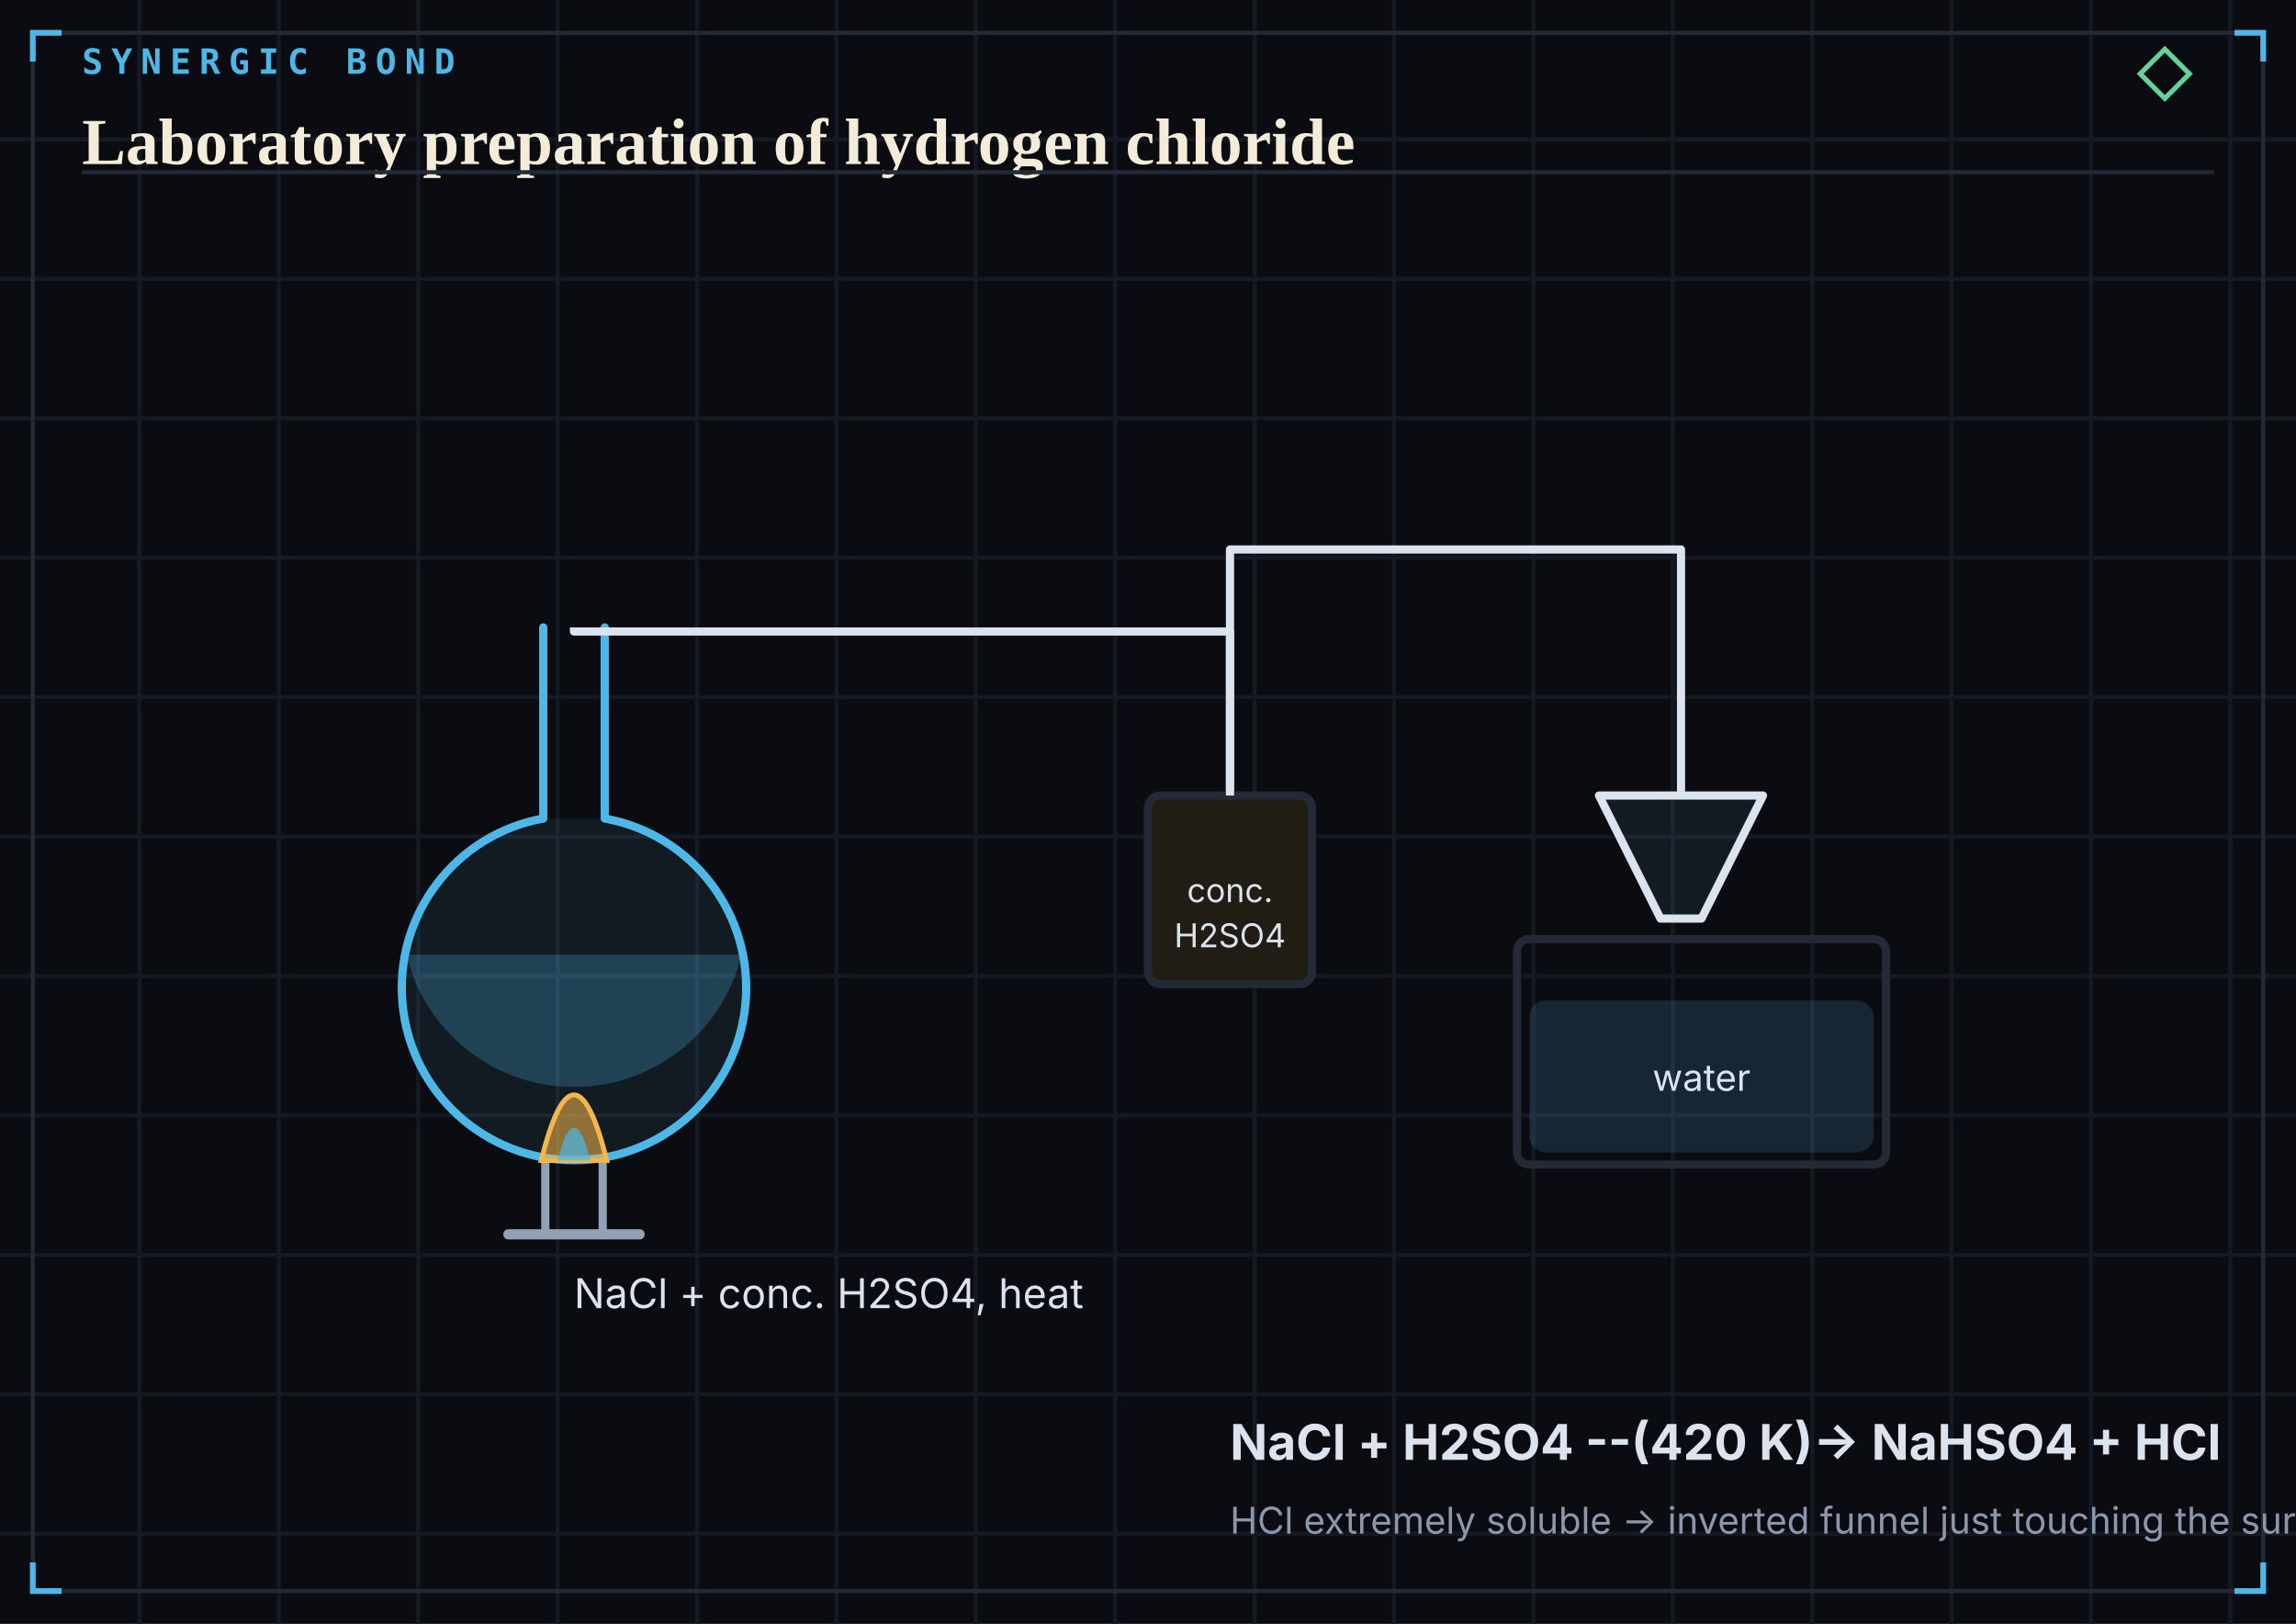
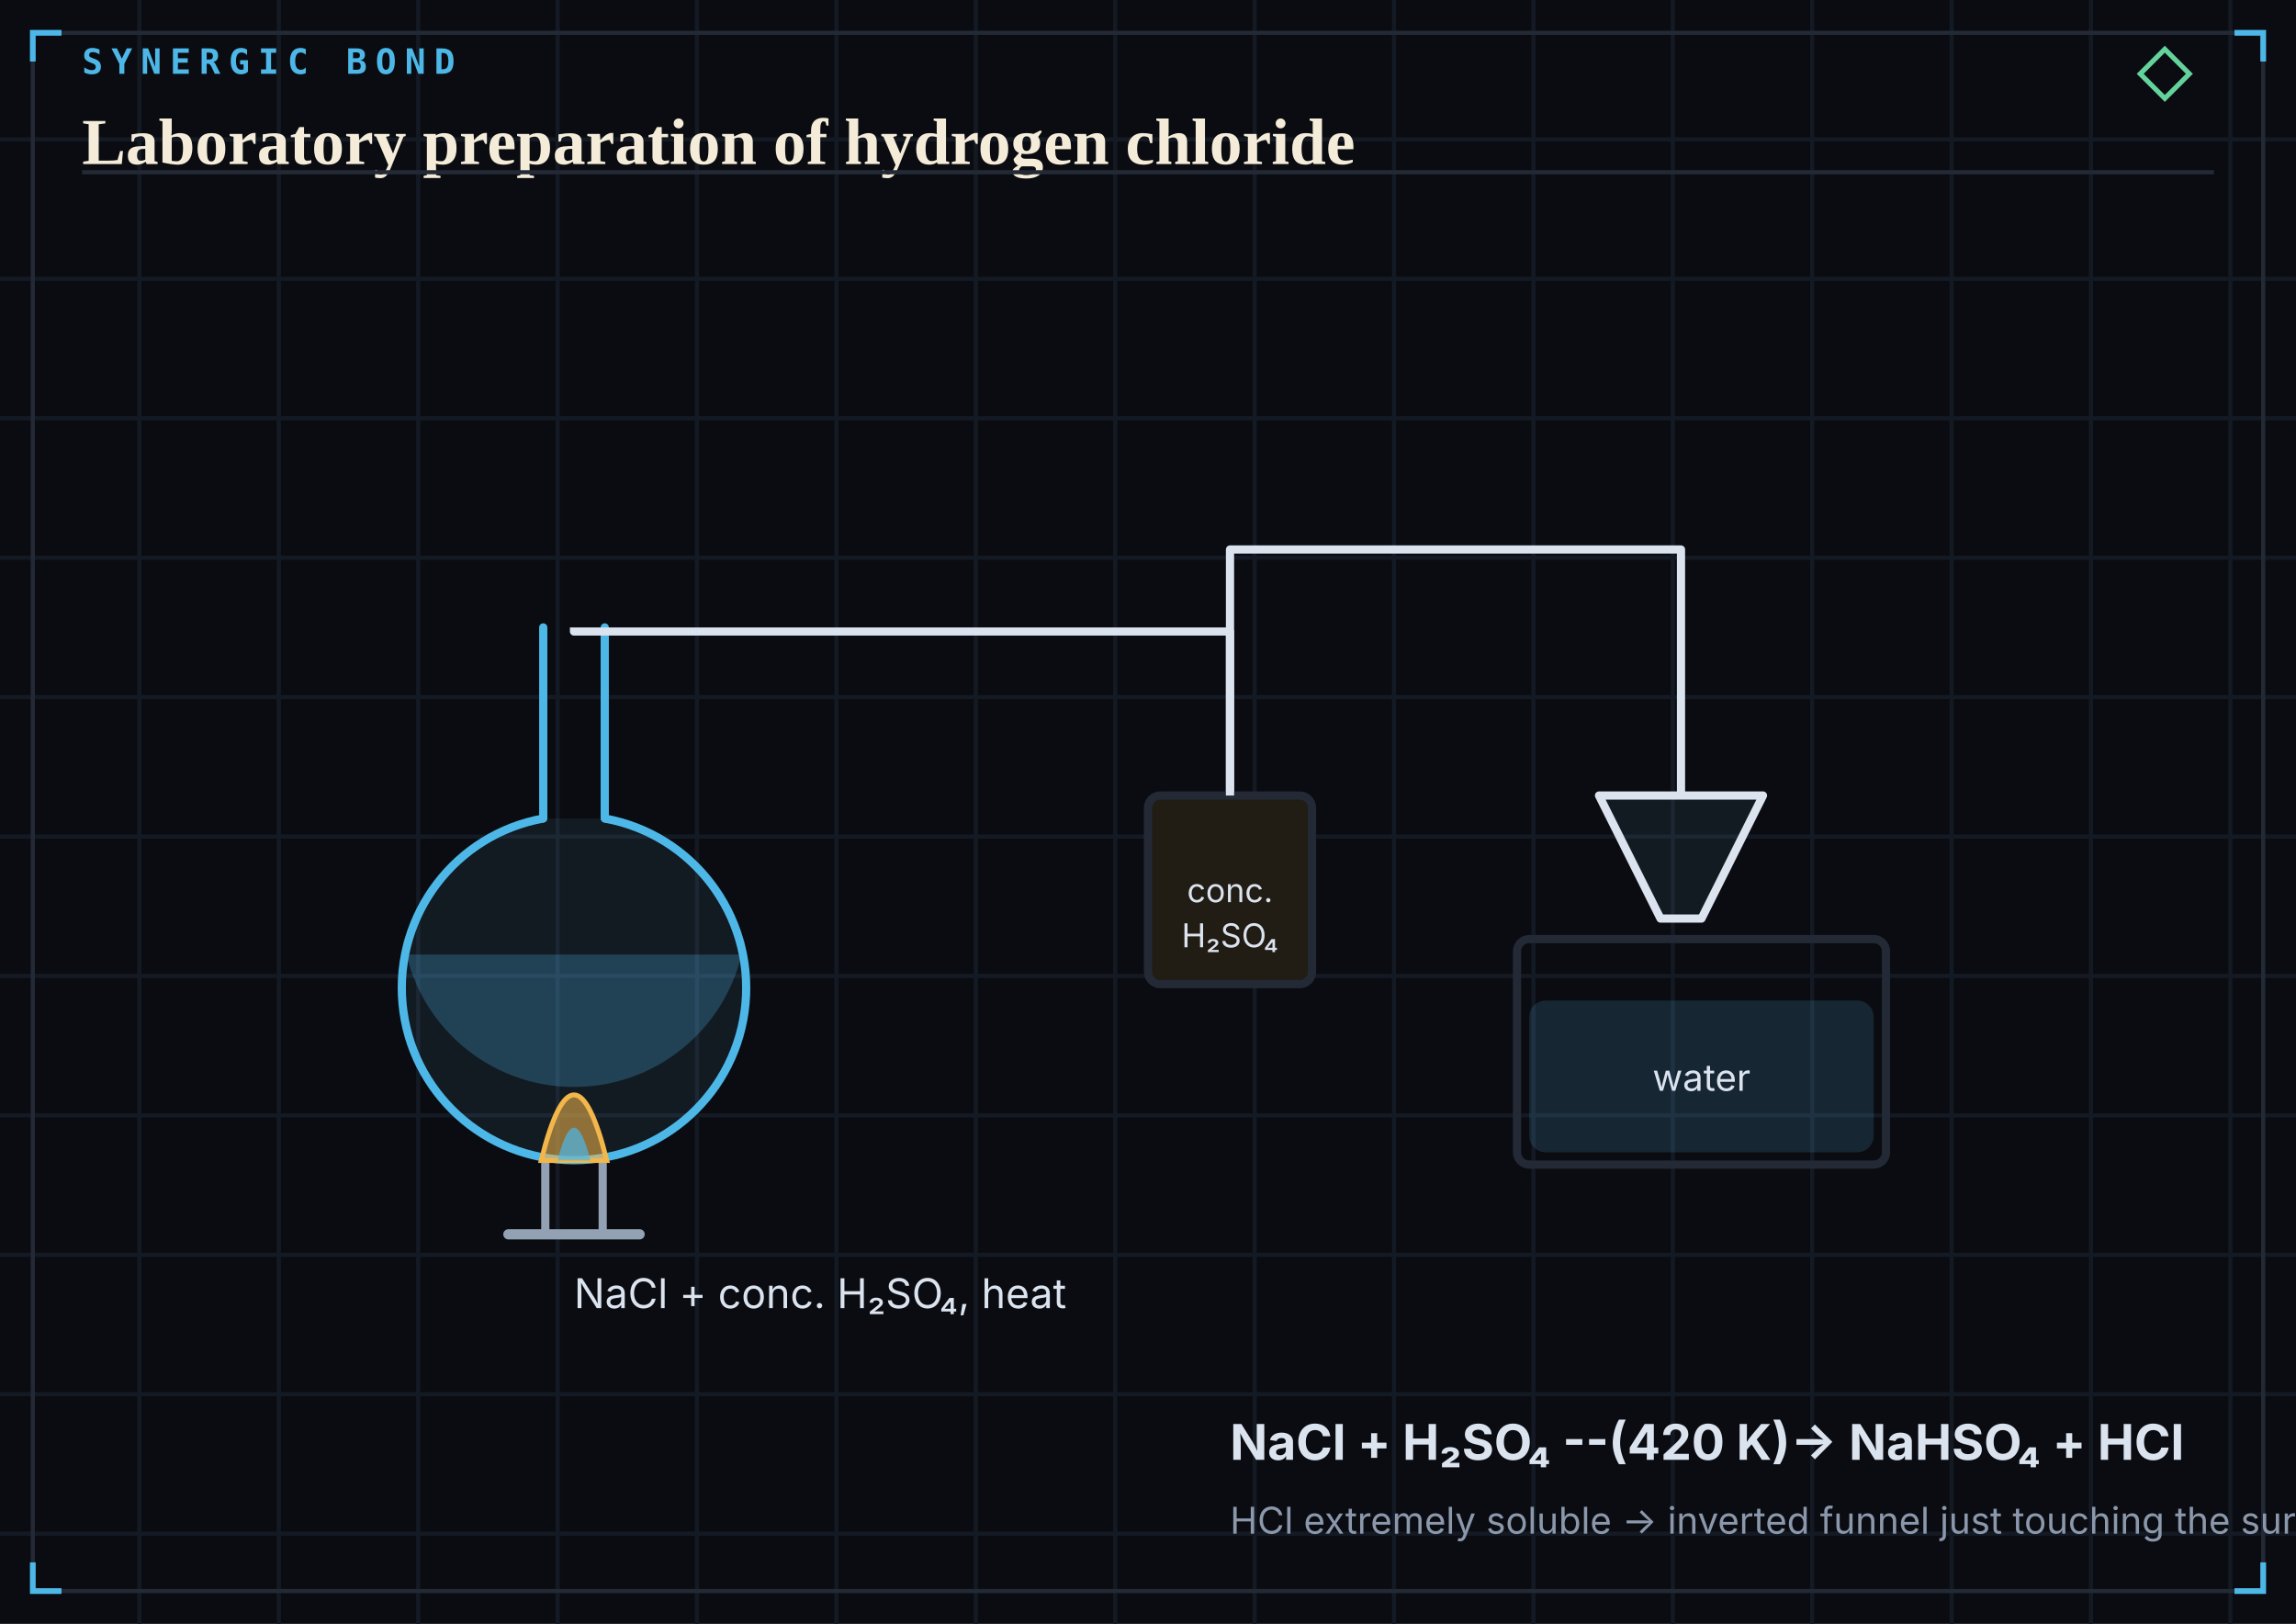
<svg xmlns="http://www.w3.org/2000/svg" width="560" height="396" viewBox="0 0 560 396" font-family="'Inter','Helvetica Neue',Arial,'DejaVu Sans',sans-serif">
  <rect width="560" height="396" fill="#0a0c11" />
  <g stroke="#141a24" stroke-width="1">
    <line x1="34" y1="0" x2="34" y2="396" />
    <line x1="68" y1="0" x2="68" y2="396" />
    <line x1="102" y1="0" x2="102" y2="396" />
    <line x1="136" y1="0" x2="136" y2="396" />
    <line x1="170" y1="0" x2="170" y2="396" />
    <line x1="204" y1="0" x2="204" y2="396" />
    <line x1="238" y1="0" x2="238" y2="396" />
    <line x1="272" y1="0" x2="272" y2="396" />
    <line x1="306" y1="0" x2="306" y2="396" />
    <line x1="340" y1="0" x2="340" y2="396" />
    <line x1="374" y1="0" x2="374" y2="396" />
    <line x1="408" y1="0" x2="408" y2="396" />
    <line x1="442" y1="0" x2="442" y2="396" />
    <line x1="476" y1="0" x2="476" y2="396" />
    <line x1="510" y1="0" x2="510" y2="396" />
    <line x1="544" y1="0" x2="544" y2="396" />
    <line x1="0" y1="34" x2="560" y2="34" />
    <line x1="0" y1="68" x2="560" y2="68" />
    <line x1="0" y1="102" x2="560" y2="102" />
    <line x1="0" y1="136" x2="560" y2="136" />
    <line x1="0" y1="170" x2="560" y2="170" />
    <line x1="0" y1="204" x2="560" y2="204" />
    <line x1="0" y1="238" x2="560" y2="238" />
    <line x1="0" y1="272" x2="560" y2="272" />
    <line x1="0" y1="306" x2="560" y2="306" />
    <line x1="0" y1="340" x2="560" y2="340" />
    <line x1="0" y1="374" x2="560" y2="374" />
  </g>
  <rect x="8" y="8" width="544" height="380" fill="none" stroke="#232a36" stroke-width="1" />
  <path d="M 8 15 L 8 8 L 15 8" stroke="#4db8e8" stroke-width="1.4" fill="none" />
  <path d="M 552 15 L 552 8 L 545 8" stroke="#4db8e8" stroke-width="1.4" fill="none" />
  <path d="M 8 381 L 8 388 L 15 388" stroke="#4db8e8" stroke-width="1.4" fill="none" />
  <path d="M 552 381 L 552 388 L 545 388" stroke="#4db8e8" stroke-width="1.4" fill="none" />
  <text x="20" y="18" font-size="8.5" font-weight="bold" fill="#4db8e8" text-anchor="start" font-family="'SF Mono','DejaVu Sans Mono',ui-monospace,Menlo,monospace" letter-spacing="0.24em">SYNERGIC BOND</text>
  <path d="M 528 12 l 6 6 l -6 6 l -6 -6 z" fill="none" stroke="#63d39b" stroke-width="1.2" />
  <text x="20" y="40" font-size="16" font-weight="bold" fill="#f4ecd9" text-anchor="start" font-family="'Georgia','Times New Roman',serif">Laboratory preparation of hydrogen chloride</text>
  <line x1="20" y1="42" x2="540" y2="42" stroke="#232a36" stroke-width="1" />
  <g transform="translate(0,34)">
    <path d="M 132.5 165.6 A 42 42 0 1 0 147.5 165.6" fill="rgba(120,190,235,0.08)" stroke="#4db8e8" stroke-width="2" stroke-linejoin="round" />
    <line x1="132.5" y1="165.6" x2="132.5" y2="119.0" stroke="#4db8e8" stroke-width="2" stroke-linecap="round" />
    <line x1="147.5" y1="165.6" x2="147.5" y2="119.0" stroke="#4db8e8" stroke-width="2" stroke-linecap="round" />
    <path d="M 98.42 195 A 42 42 0 0 0 181.58 195 L 181.58 198.78 L 98.42 198.78 Z" fill="rgba(80,180,232,0.26)" stroke="none" />
    <line x1="124.0" y1="267.0" x2="156.0" y2="267.0" stroke="#93a1b5" stroke-width="2.5" stroke-linecap="round" />
    <line x1="133.0" y1="249.0" x2="133.0" y2="267.0" stroke="#93a1b5" stroke-width="2" stroke-linecap="round" />
    <line x1="147.0" y1="249.0" x2="147.0" y2="267.0" stroke="#93a1b5" stroke-width="2" stroke-linecap="round" />
    <path d="M 132 249 Q 140 217 148 249 Z" fill="#f3b64b" fill-opacity="0.55" stroke="#f3b64b" stroke-width="1.2" />
    <path d="M 136 249 Q 140 233 144 249 Z" fill="#4db8e8" fill-opacity="0.7" stroke="none" />
-     <text x="140.0" y="285.0" font-size="10" font-weight="normal" fill="#dbe3ef" text-anchor="start">NaCl  +  conc. H2SO4,  heat</text>
+     <text x="140.0" y="285.0" font-size="10" font-weight="normal" fill="#dbe3ef" text-anchor="start">NaCl  +  conc. H₂SO₄,  heat</text>
    <path d="M 140.0 119.0 L 140.0 120.0 L 300.0 120.0 L 300.0 160.0" fill="none" stroke="#dbe3ef" stroke-width="2" stroke-linejoin="round" />
    <rect x="280" y="160" width="40" height="46" rx="3" fill="#211c14" stroke="#232a36" stroke-width="2" />
    <text x="300.0" y="186.0" font-size="8" font-weight="normal" fill="#dbe3ef" text-anchor="middle">conc.</text>
-     <text x="300.0" y="197.0" font-size="8" font-weight="normal" fill="#dbe3ef" text-anchor="middle">H2SO4</text>
+     <text x="300.0" y="197.0" font-size="8" font-weight="normal" fill="#dbe3ef" text-anchor="middle">H₂SO₄</text>
    <path d="M 300.0 160.0 L 300.0 100.0 L 410.0 100.0 L 410.0 160.0" fill="none" stroke="#dbe3ef" stroke-width="2" stroke-linejoin="round" />
    <path d="M 390 160 L 430 160 L 415 190 L 405 190 Z" fill="rgba(120,190,235,0.08)" stroke="#dbe3ef" stroke-width="2" stroke-linejoin="round" />
    <rect x="370" y="195" width="90" height="55" rx="3" fill="none" stroke="#232a36" stroke-width="2" />
    <rect x="373" y="210" width="84" height="37" rx="4" fill="rgba(90,175,225,0.16)" stroke="none" stroke-width="1.6" />
    <text x="415.0" y="232.0" font-size="9" font-weight="normal" fill="#dbe3ef" text-anchor="middle">water</text>
-     <text x="300.0" y="322.0" font-size="12" font-weight="bold" fill="#dbe3ef" text-anchor="start">NaCl + H2SO4  --(420 K)→  NaHSO4 + HCl</text>
+     <text x="300.0" y="322.0" font-size="12" font-weight="bold" fill="#dbe3ef" text-anchor="start">NaCl + H₂SO₄  --(420 K)→  NaHSO₄ + HCl</text>
    <text x="300.0" y="340.0" font-size="9" font-weight="normal" fill="#8b98ac" text-anchor="start">HCl extremely soluble → inverted funnel just touching the surface (no suck-back)</text>
  </g>
</svg>
